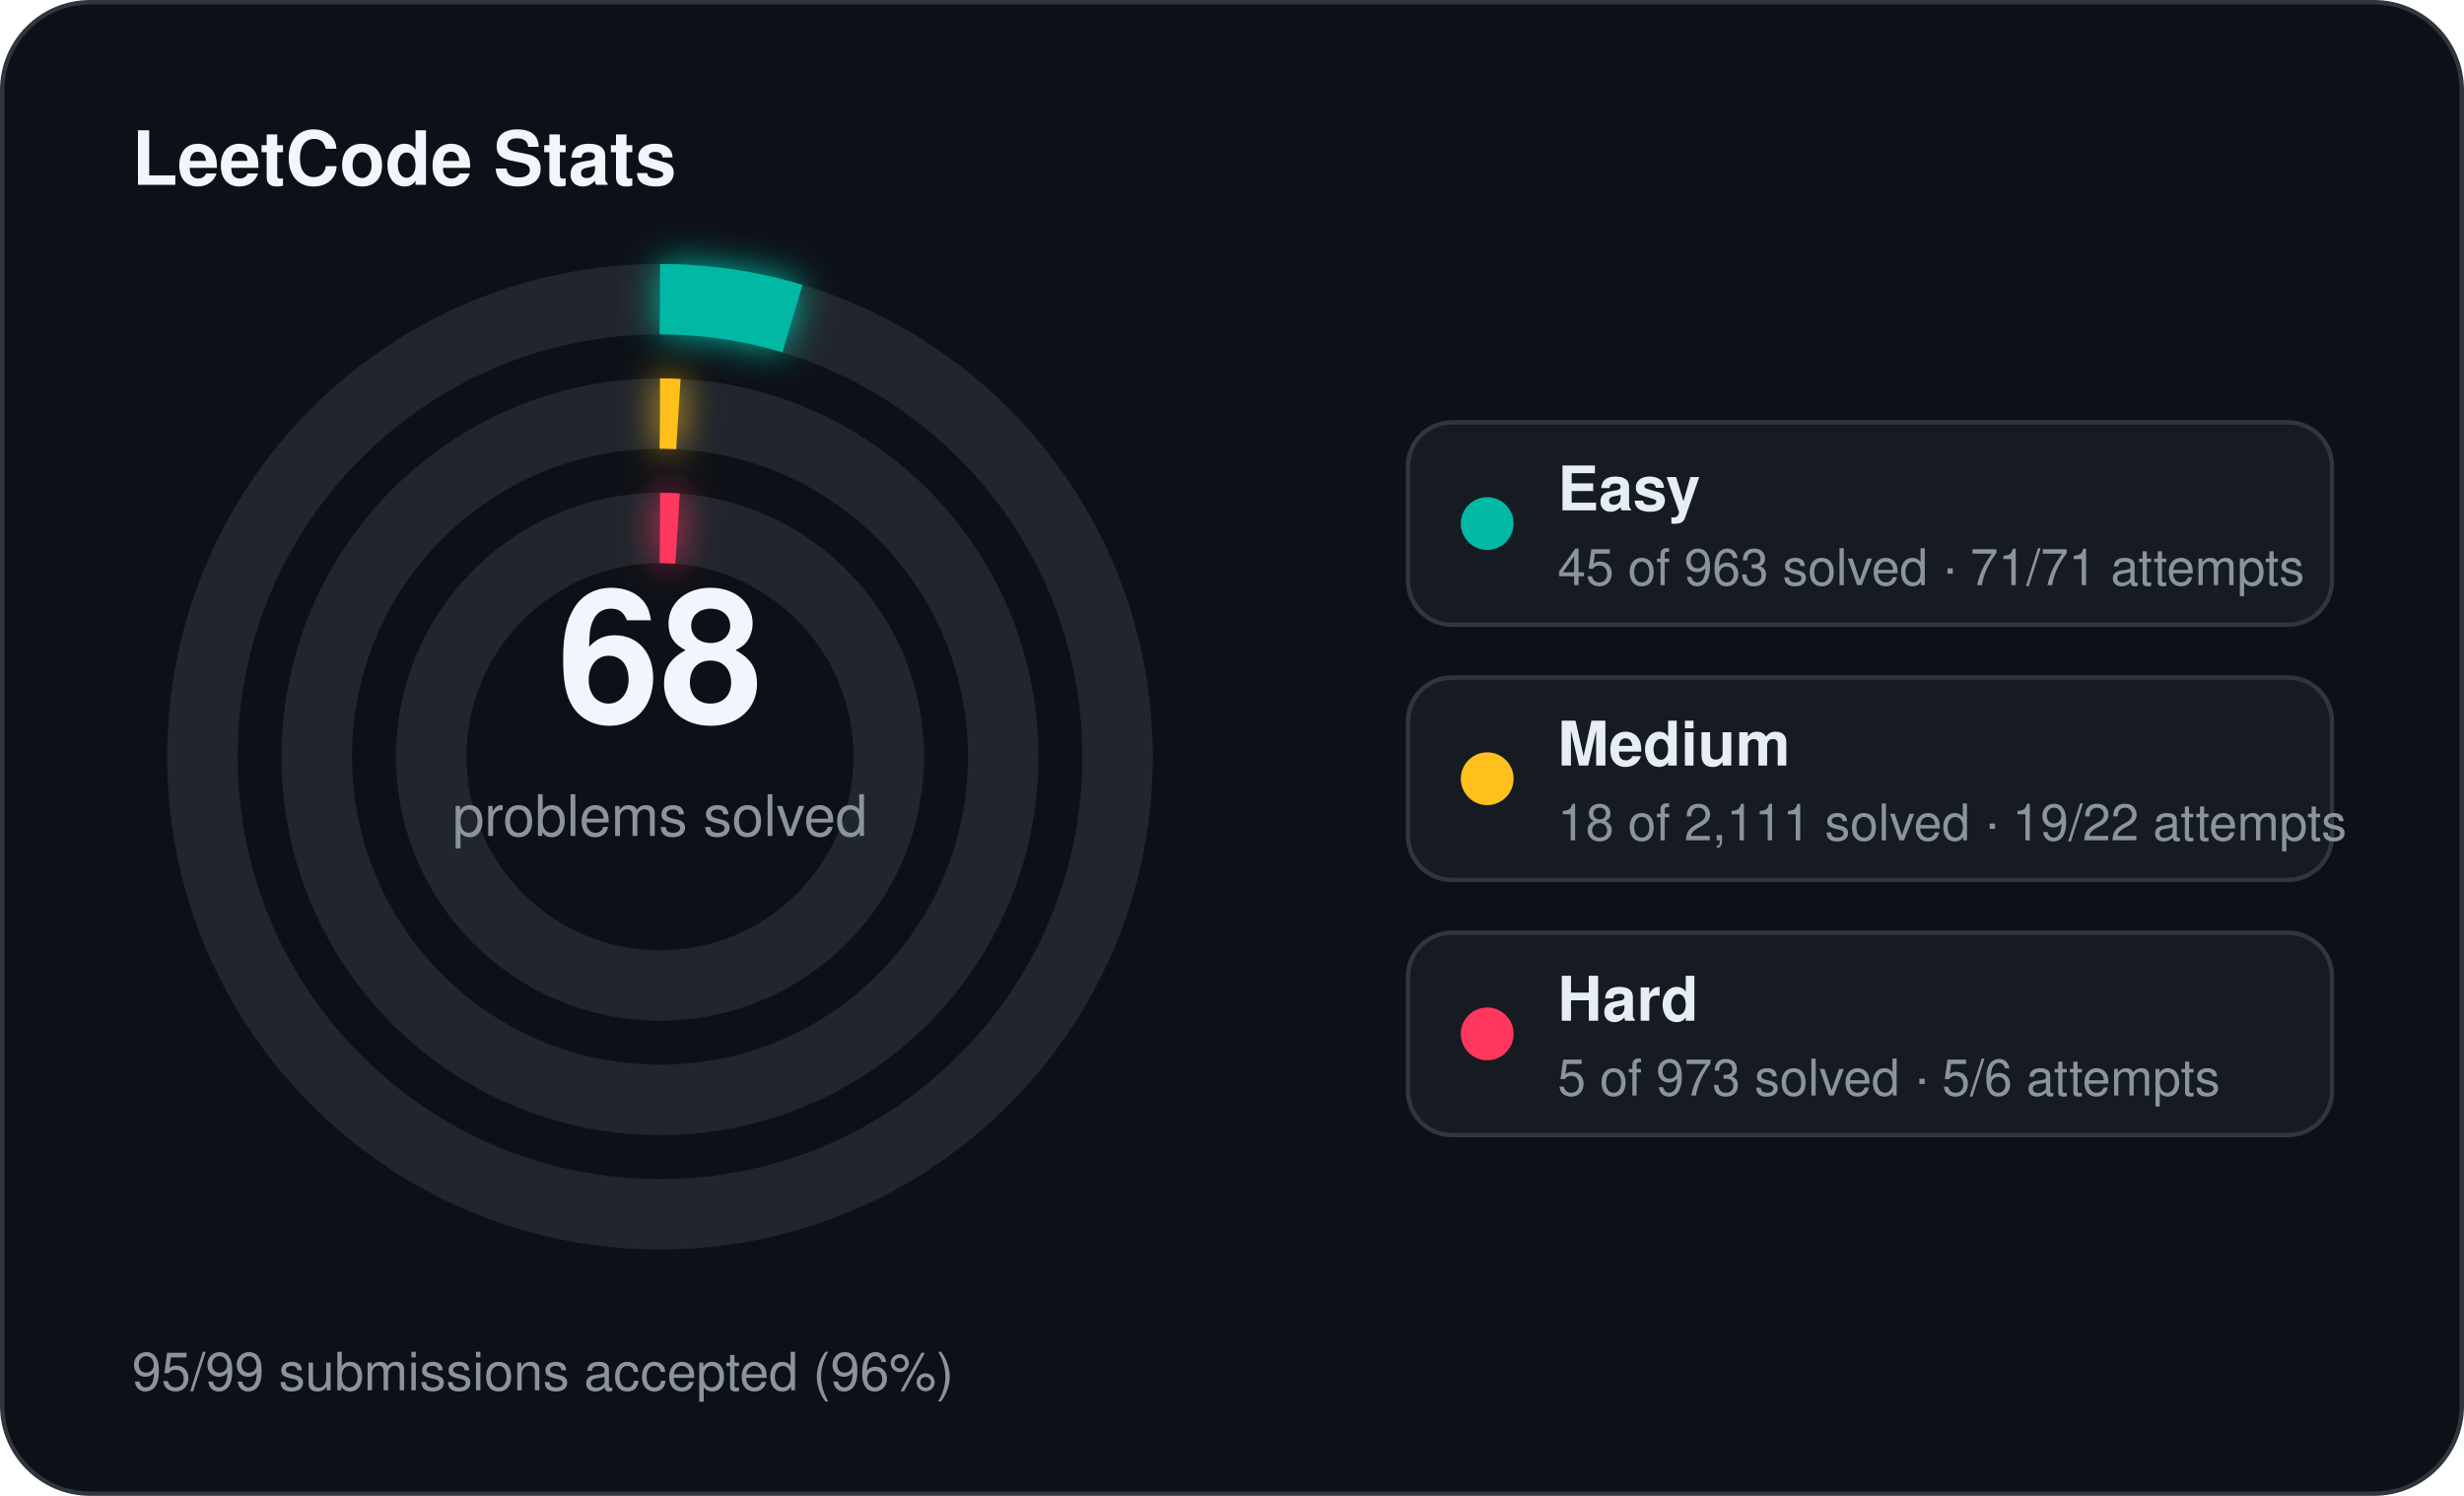
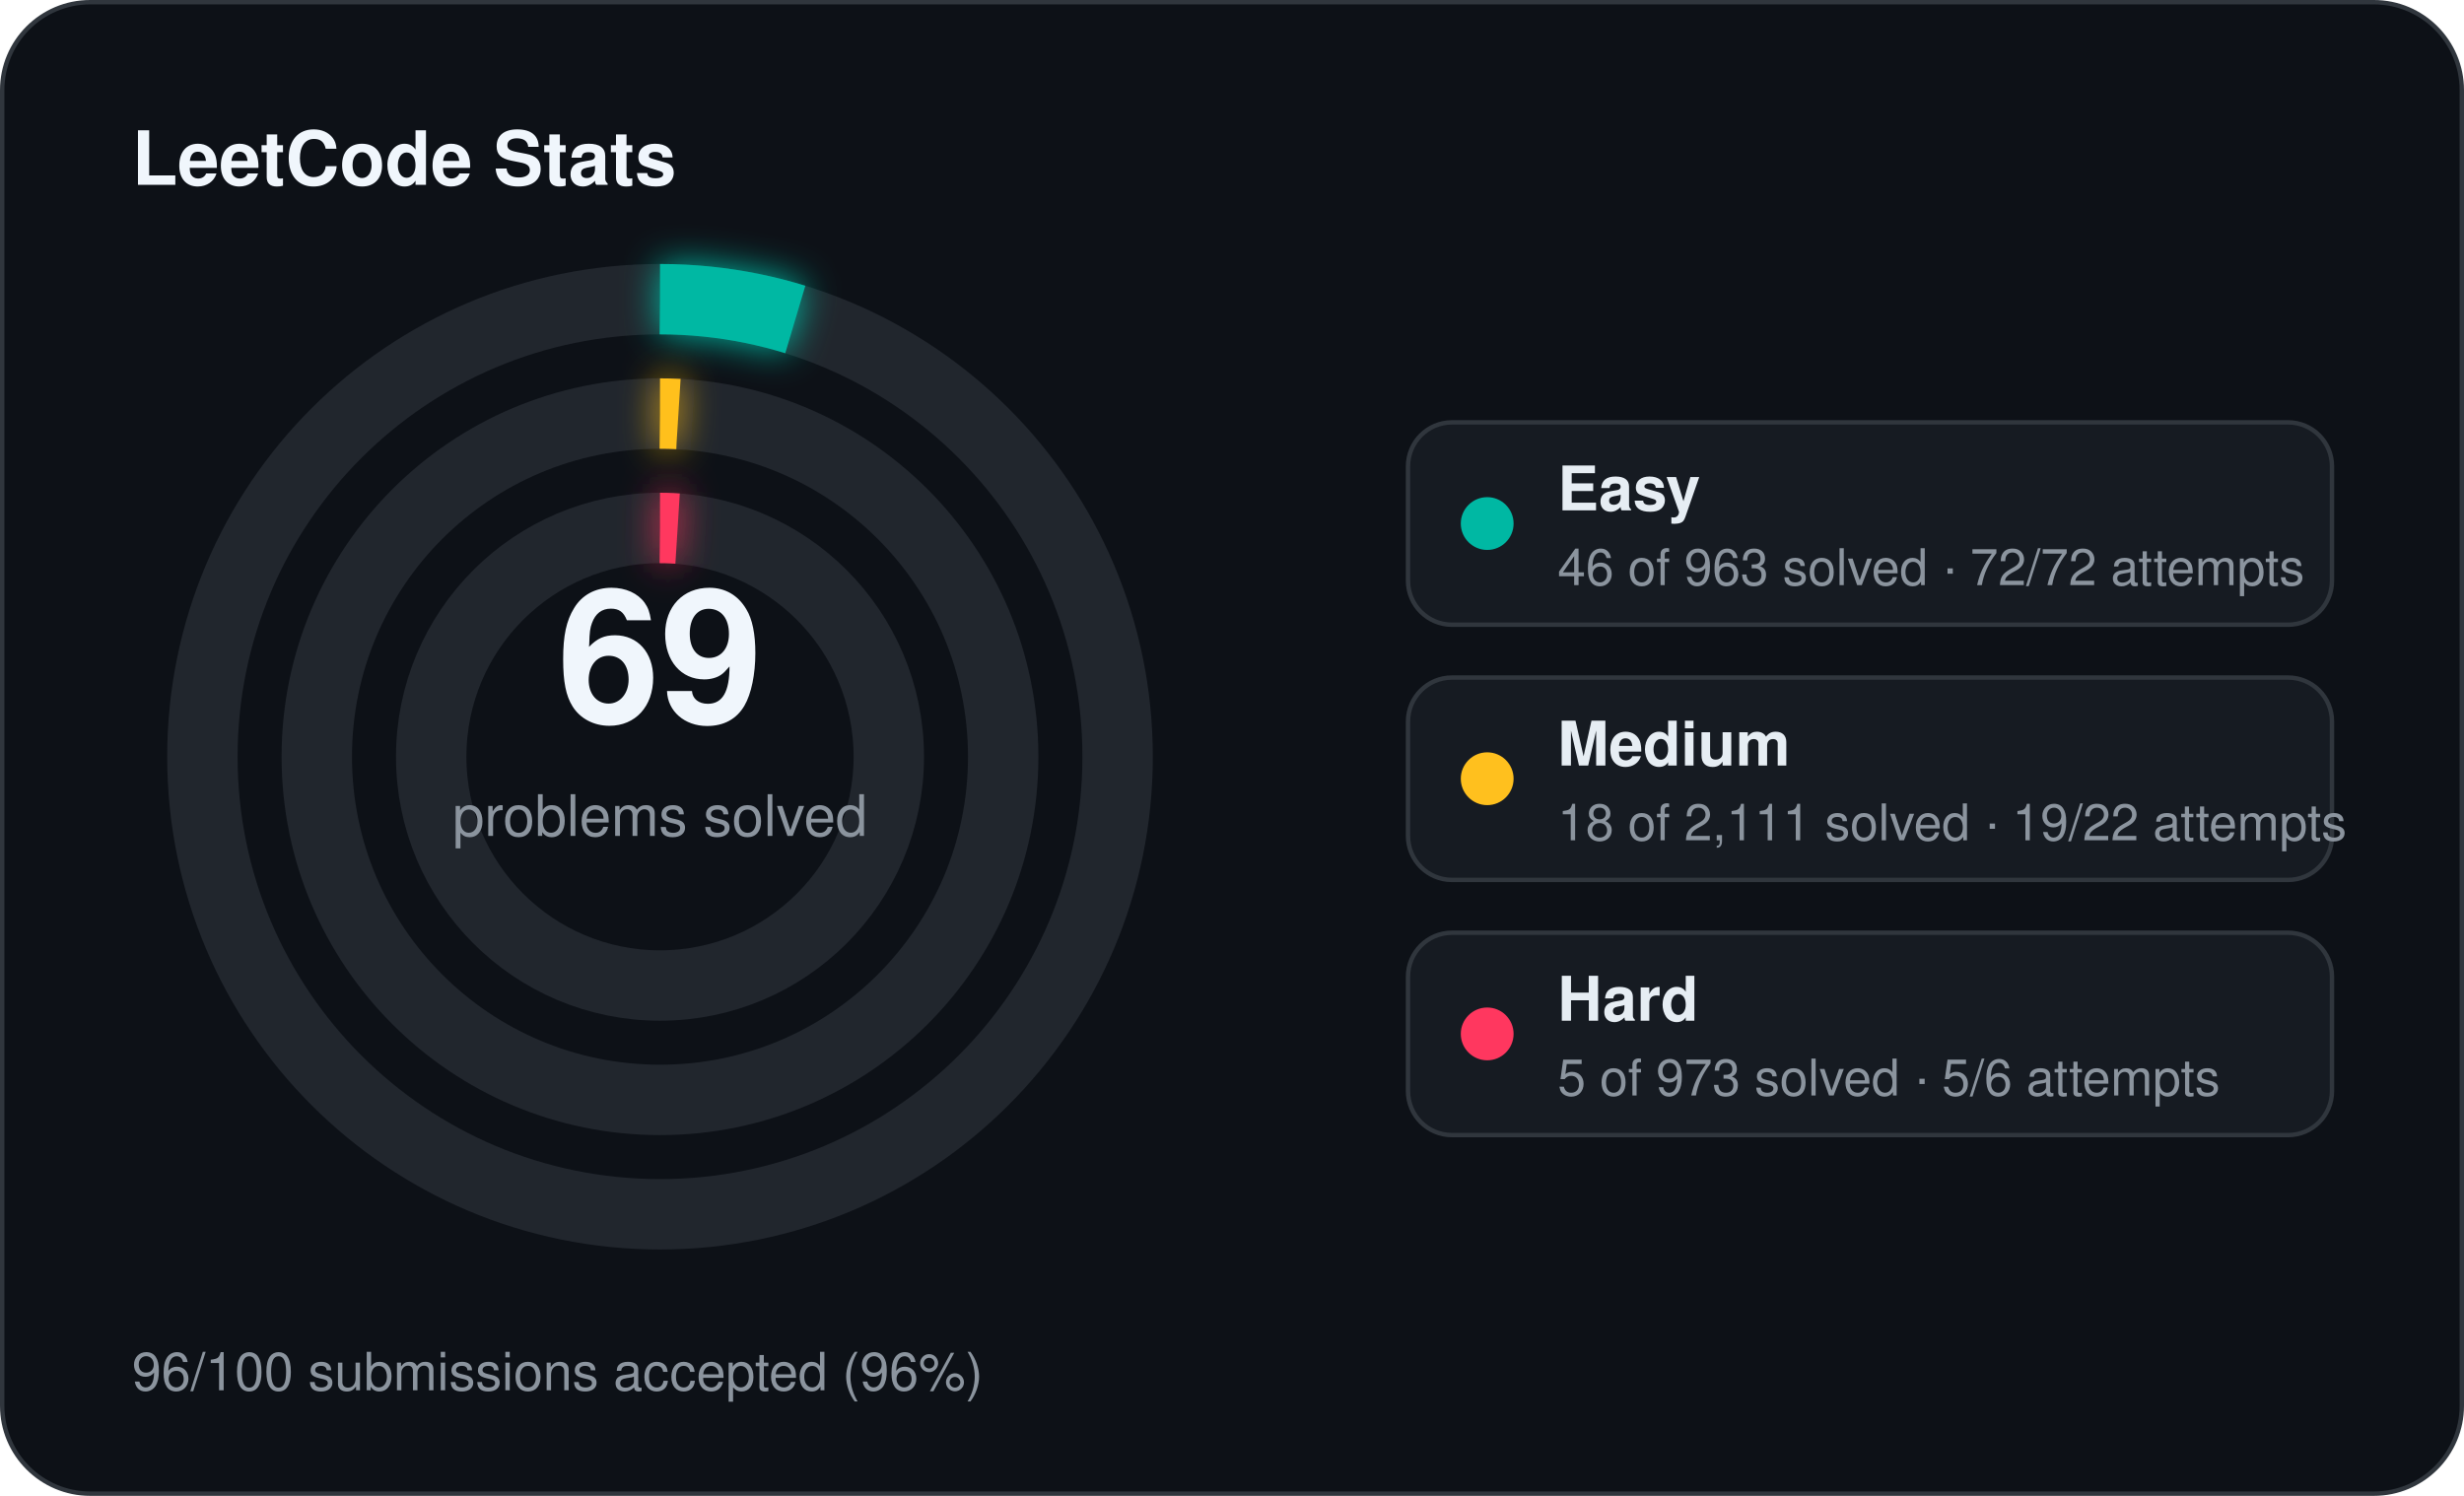
<svg xmlns="http://www.w3.org/2000/svg" width="560" height="340" viewBox="0 0 560 340">
  <defs>
    <filter id="stats-glow" x="-60%" y="-60%" width="220%" height="220%">
      <feGaussianBlur stdDeviation="4" result="blur" />
      <feMerge>
        <feMergeNode in="blur" />
        <feMergeNode in="SourceGraphic" />
      </feMerge>
    </filter>
  </defs>
  <rect x="0.5" y="0.5" width="559" height="339" rx="20" fill="#0d1117" stroke="#30363d" stroke-width="1" />
  <text x="30" y="42" fill="#f0f6fc" font-family="Segoe UI, Helvetica, Arial, sans-serif" font-size="17" font-weight="700">LeetCode Stats</text>
  <circle cx="150" cy="172" r="104" fill="none" stroke="#21262d" stroke-width="16" />
-   <circle cx="150" cy="172" r="104" fill="none" stroke="#00b8a3" stroke-width="16" stroke-linecap="butt" stroke-dasharray="30.54 653.45" transform="rotate(-90 150 172)" filter="url(#stats-glow)" />
+   <circle cx="150" cy="172" r="104" fill="none" stroke="#00b8a3" stroke-width="16" stroke-linecap="butt" stroke-dasharray="31.21 653.45" transform="rotate(-90 150 172)" filter="url(#stats-glow)" />
  <circle cx="150" cy="172" r="78" fill="none" stroke="#21262d" stroke-width="16" />
  <circle cx="150" cy="172" r="78" fill="none" stroke="#ffc01e" stroke-width="16" stroke-linecap="butt" stroke-dasharray="4.18 490.09" transform="rotate(-90 150 172)" filter="url(#stats-glow)" />
  <circle cx="150" cy="172" r="52" fill="none" stroke="#21262d" stroke-width="16" />
  <circle cx="150" cy="172" r="52" fill="none" stroke="#ff375f" stroke-width="16" stroke-linecap="butt" stroke-dasharray="4.00 326.73" transform="rotate(-90 150 172)" filter="url(#stats-glow)" />
-   <text x="150" y="164" text-anchor="middle" fill="#f0f6fc" font-family="Segoe UI, Helvetica, Arial, sans-serif" font-size="42" font-weight="700">68</text>
+   <text x="150" y="164" text-anchor="middle" fill="#f0f6fc" font-family="Segoe UI, Helvetica, Arial, sans-serif" font-size="42" font-weight="700">69</text>
  <text x="150" y="190" text-anchor="middle" fill="#8b949e" font-family="Segoe UI, Helvetica, Arial, sans-serif" font-size="13">problems solved</text>
  <rect x="320" y="96" width="210" height="46" rx="10" fill="#161b22" stroke="#30363d" stroke-width="1" />
  <circle cx="338" cy="119" r="6" fill="#00b8a3" />
  <text x="354" y="116" fill="#e6edf3" font-family="Segoe UI, Helvetica, Arial, sans-serif" font-size="14" font-weight="600">Easy</text>
-   <text x="354" y="133" fill="#8b949e" font-family="Segoe UI, Helvetica, Arial, sans-serif" font-size="11.5">45 of 963 solved · 71/71 attempts</text>
+   <text x="354" y="133" fill="#8b949e" font-family="Segoe UI, Helvetica, Arial, sans-serif" font-size="11.5">46 of 963 solved · 72/72 attempts</text>
  <rect x="320" y="154" width="210" height="46" rx="10" fill="#161b22" stroke="#30363d" stroke-width="1" />
  <circle cx="338" cy="177" r="6" fill="#ffc01e" />
  <text x="354" y="174" fill="#e6edf3" font-family="Segoe UI, Helvetica, Arial, sans-serif" font-size="14" font-weight="600">Medium</text>
  <text x="354" y="191" fill="#8b949e" font-family="Segoe UI, Helvetica, Arial, sans-serif" font-size="11.5">18 of 2,111 solved · 19/22 attempts</text>
  <rect x="320" y="212" width="210" height="46" rx="10" fill="#161b22" stroke="#30363d" stroke-width="1" />
  <circle cx="338" cy="235" r="6" fill="#ff375f" />
  <text x="354" y="232" fill="#e6edf3" font-family="Segoe UI, Helvetica, Arial, sans-serif" font-size="14" font-weight="600">Hard</text>
  <text x="354" y="249" fill="#8b949e" font-family="Segoe UI, Helvetica, Arial, sans-serif" font-size="11.5">5 of 973 solved · 5/6 attempts</text>
-   <text x="30" y="316" fill="#8b949e" font-family="Segoe UI, Helvetica, Arial, sans-serif" font-size="12">95/99 submissions accepted (96%)</text>
+   <text x="30" y="316" fill="#8b949e" font-family="Segoe UI, Helvetica, Arial, sans-serif" font-size="12">96/100 submissions accepted (96%)</text>
</svg>
